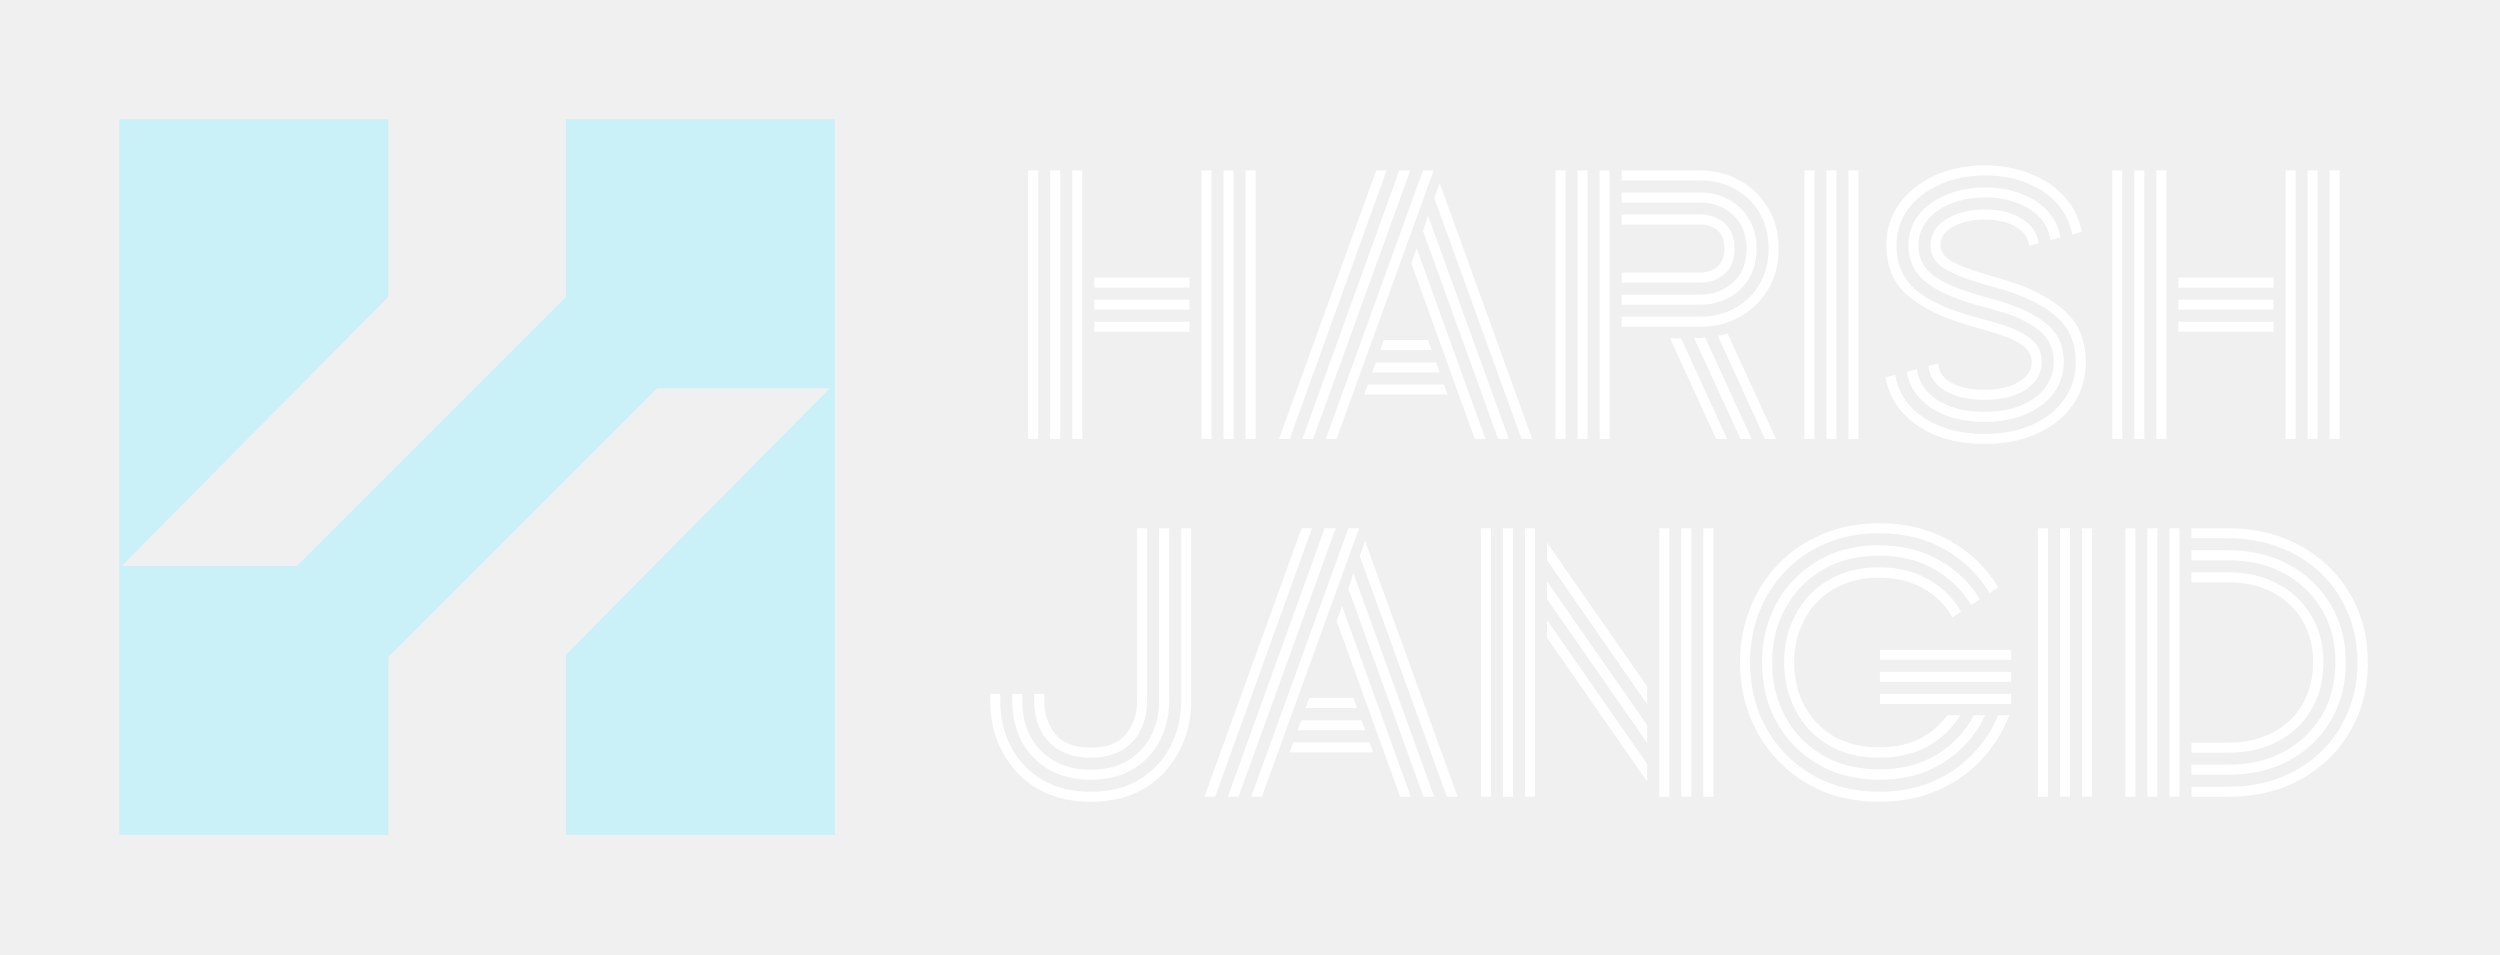
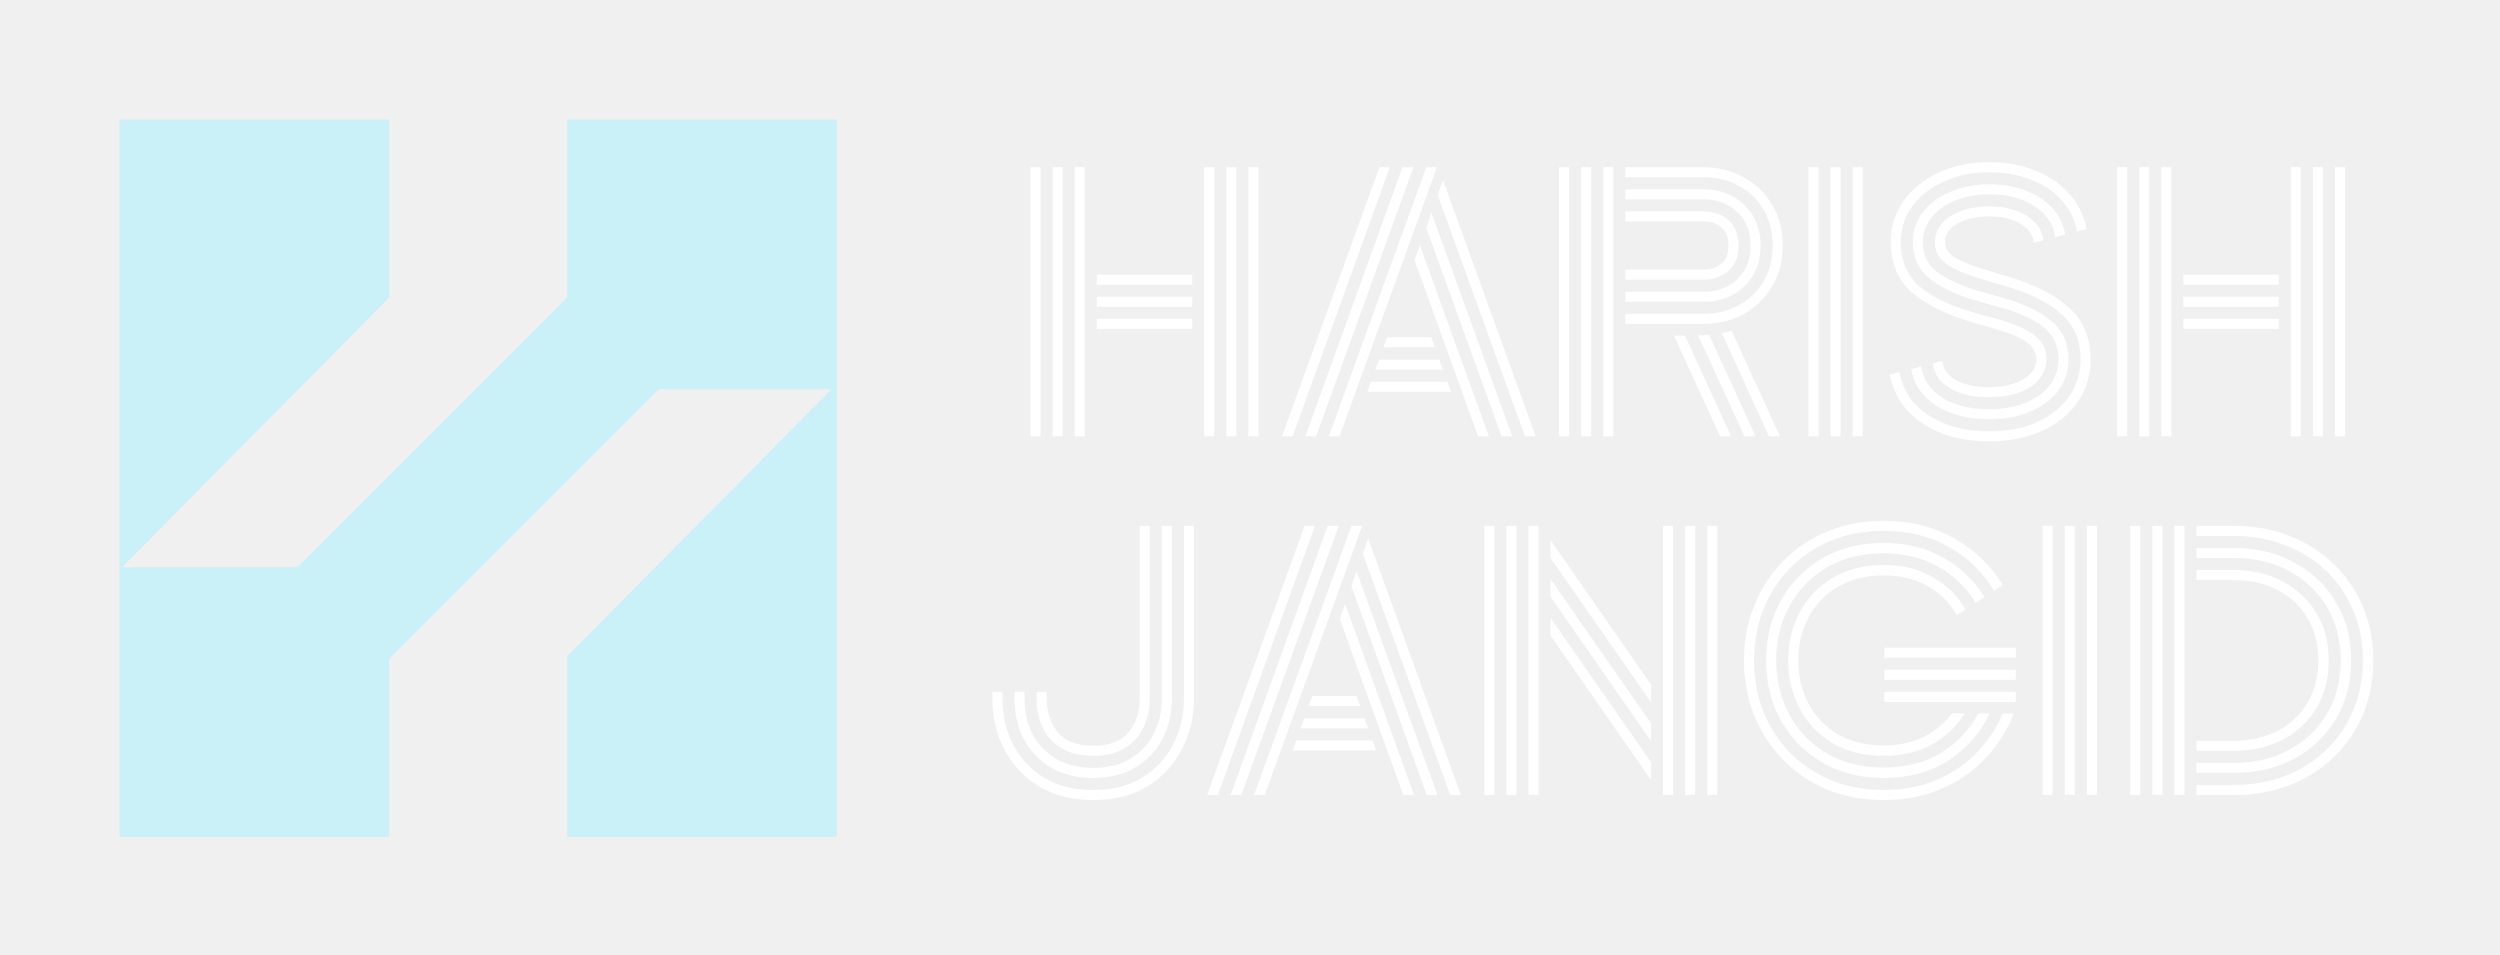
- <svg xmlns="http://www.w3.org/2000/svg" width="524" height="200" viewBox="0 0 524 200" fill="none">
-   <path d="M25 25V175H81.383V137.766L137.766 81.383H173.936L118.617 137.234V175H175V25H118.617V62.234L62.234 118.617H25.532L81.383 62.234V25H25Z" fill="#CAF0F8" />
-   <path d="M224.74 92V35.72H226.84V92H224.74ZM215.5 92V35.72H217.6V92H215.5ZM220.12 92V35.72H222.22V92H220.12ZM261.07 92V35.72H263.17V92H261.07ZM251.83 92V35.72H253.93V92H251.83ZM256.45 92V35.72H258.55V92H256.45ZM229.36 60.29V58.19H249.31V60.29H229.36ZM229.36 64.91V62.81H249.31V64.91H229.36ZM229.36 69.53V67.43H249.31V69.53H229.36ZM277.888 92L298.258 35.72H300.498L280.128 92H277.888ZM268.088 92L288.458 35.72H290.628L270.328 92H268.088ZM272.988 92L293.288 35.72H295.598L275.228 92H272.988ZM318.908 92L300.638 41.53L301.758 38.38L321.148 92H318.908ZM314.008 92L298.258 48.39L299.308 45.17L316.248 92H314.008ZM309.108 92L295.808 55.18L296.928 52.03L311.348 92H309.108ZM289.298 73.38L290.068 71.28H299.308L300.078 73.38H289.298ZM287.618 78.07L288.388 75.97H300.988L301.758 78.07H287.618ZM285.938 82.69L286.708 80.59H302.667L303.438 82.69H285.938ZM335.277 92V35.72H337.377V92H335.277ZM326.037 92V35.72H328.137V92H326.037ZM330.657 92V35.72H332.757V92H330.657ZM339.897 68.48V66.38H356.347C359.007 66.38 361.41 65.797 363.557 64.63C365.75 63.463 367.477 61.807 368.737 59.66C370.044 57.513 370.697 54.993 370.697 52.1C370.697 49.207 370.044 46.687 368.737 44.54C367.477 42.393 365.75 40.737 363.557 39.57C361.41 38.403 359.007 37.82 356.347 37.82H339.897V35.72H356.347C359.38 35.72 362.134 36.42 364.607 37.82C367.127 39.173 369.11 41.087 370.557 43.56C372.05 45.987 372.797 48.833 372.797 52.1C372.797 55.367 372.05 58.237 370.557 60.71C369.11 63.137 367.127 65.05 364.607 66.45C362.134 67.803 359.38 68.48 356.347 68.48H339.897ZM339.897 63.86V61.76H356.347C359.054 61.76 361.34 60.92 363.207 59.24C365.12 57.513 366.077 55.133 366.077 52.1C366.077 49.067 365.12 46.71 363.207 45.03C361.34 43.303 359.054 42.44 356.347 42.44H339.897V40.34H356.347C358.54 40.34 360.524 40.83 362.297 41.81C364.07 42.743 365.494 44.097 366.567 45.87C367.64 47.597 368.177 49.673 368.177 52.1C368.177 54.527 367.64 56.627 366.567 58.4C365.494 60.127 364.07 61.48 362.297 62.46C360.524 63.393 358.54 63.86 356.347 63.86H339.897ZM339.897 59.24V57.14H356.347C357.747 57.14 358.937 56.743 359.917 55.95C360.944 55.11 361.457 53.827 361.457 52.1C361.457 50.327 360.944 49.043 359.917 48.25C358.937 47.457 357.747 47.06 356.347 47.06H339.897V44.96H356.347C358.354 44.96 360.057 45.567 361.457 46.78C362.857 47.993 363.557 49.767 363.557 52.1C363.557 54.433 362.857 56.207 361.457 57.42C360.057 58.633 358.354 59.24 356.347 59.24H339.897ZM369.927 92L360.057 70.37C360.384 70.323 360.71 70.277 361.037 70.23C361.41 70.137 361.76 70.02 362.087 69.88L372.237 92H369.927ZM364.817 92L355.087 70.86C355.46 70.86 355.834 70.86 356.207 70.86C356.627 70.813 357.024 70.767 357.397 70.72L367.127 92H364.817ZM359.707 92L350.047 70.93H352.357L362.017 92H359.707ZM387.435 92V35.72H389.535V92H387.435ZM378.195 92V35.72H380.295V92H378.195ZM382.815 92V35.72H384.915V92H382.815ZM415.906 83.81C412.592 83.81 409.862 83.18 407.716 81.92C405.569 80.613 404.402 78.887 404.216 76.74L406.246 76.18C406.246 77.767 407.132 79.097 408.906 80.17C410.726 81.197 413.059 81.71 415.906 81.71C418.846 81.71 421.226 81.173 423.046 80.1C424.912 79.027 425.846 77.65 425.846 75.97C425.846 74.383 425.076 73.1 423.536 72.12C421.996 71.14 419.896 70.277 417.236 69.53L412.896 68.27C407.109 66.59 402.746 64.467 399.806 61.9C396.866 59.333 395.396 55.81 395.396 51.33C395.396 48.11 396.282 45.263 398.056 42.79C399.876 40.27 402.326 38.287 405.406 36.84C408.532 35.393 412.056 34.67 415.976 34.67C419.522 34.67 422.719 35.253 425.566 36.42C428.459 37.54 430.839 39.15 432.706 41.25C434.619 43.35 435.832 45.8 436.346 48.6L434.316 49.16C433.896 46.687 432.846 44.517 431.166 42.65C429.486 40.783 427.339 39.337 424.726 38.31C422.112 37.283 419.196 36.77 415.976 36.77C412.429 36.77 409.256 37.423 406.456 38.73C403.702 39.99 401.509 41.717 399.876 43.91C398.289 46.103 397.496 48.623 397.496 51.47C397.496 55.297 398.826 58.377 401.486 60.71C404.192 62.997 408.182 64.863 413.456 66.31L417.796 67.5C421.016 68.387 423.512 69.46 425.286 70.72C427.059 71.98 427.946 73.683 427.946 75.83C427.946 78.21 426.849 80.147 424.656 81.64C422.462 83.087 419.546 83.81 415.906 83.81ZM415.906 88.43C411.519 88.43 407.832 87.473 404.846 85.56C401.906 83.6 400.179 81.057 399.666 77.93L401.766 77.37C402.139 80.077 403.586 82.247 406.106 83.88C408.672 85.513 411.939 86.33 415.906 86.33C418.799 86.33 421.342 85.887 423.536 85C425.729 84.113 427.432 82.877 428.646 81.29C429.859 79.703 430.466 77.883 430.466 75.83C430.466 72.983 429.392 70.743 427.246 69.11C425.099 67.43 422.136 66.077 418.356 65.05L414.086 63.86C409.559 62.6 406.082 61.013 403.656 59.1C401.229 57.187 400.016 54.643 400.016 51.47C400.016 49.09 400.692 46.99 402.046 45.17C403.446 43.35 405.359 41.927 407.786 40.9C410.212 39.827 412.942 39.29 415.976 39.29C418.822 39.29 421.366 39.733 423.606 40.62C425.892 41.46 427.759 42.673 429.206 44.26C430.652 45.847 431.539 47.69 431.866 49.79L429.766 50.35C429.439 47.643 427.992 45.473 425.426 43.84C422.906 42.207 419.756 41.39 415.976 41.39C413.316 41.39 410.936 41.833 408.836 42.72C406.736 43.56 405.079 44.75 403.866 46.29C402.699 47.783 402.116 49.51 402.116 51.47C402.116 54.13 403.166 56.23 405.266 57.77C407.412 59.31 410.516 60.663 414.576 61.83L418.776 63.02C423.116 64.233 426.499 65.843 428.926 67.85C431.352 69.81 432.566 72.47 432.566 75.83C432.566 78.303 431.866 80.497 430.466 82.41C429.066 84.277 427.106 85.747 424.586 86.82C422.112 87.893 419.219 88.43 415.906 88.43ZM415.906 93.05C412.266 93.05 408.976 92.49 406.036 91.37C403.142 90.203 400.739 88.593 398.826 86.54C396.959 84.44 395.746 81.967 395.186 79.12L397.216 78.56C397.682 81.08 398.732 83.273 400.366 85.14C402.046 86.96 404.216 88.383 406.876 89.41C409.536 90.437 412.546 90.95 415.906 90.95C419.732 90.95 423.069 90.32 425.916 89.06C428.809 87.753 431.049 85.98 432.636 83.74C434.269 81.453 435.086 78.817 435.086 75.83C435.086 71.863 433.709 68.69 430.956 66.31C428.202 63.93 424.329 62.017 419.336 60.57L415.206 59.38C411.799 58.4 409.186 57.327 407.366 56.16C405.546 54.993 404.636 53.43 404.636 51.47C404.636 49.183 405.709 47.363 407.856 46.01C410.002 44.61 412.709 43.91 415.976 43.91C419.149 43.91 421.762 44.563 423.816 45.87C425.869 47.177 427.036 48.88 427.316 50.98L425.286 51.54C425.192 49.907 424.282 48.577 422.556 47.55C420.876 46.523 418.682 46.01 415.976 46.01C413.409 46.01 411.216 46.5 409.396 47.48C407.622 48.46 406.736 49.743 406.736 51.33C406.736 52.777 407.552 53.943 409.186 54.83C410.866 55.717 413.059 56.557 415.766 57.35L419.756 58.54C425.402 60.22 429.719 62.413 432.706 65.12C435.692 67.78 437.186 71.397 437.186 75.97C437.186 79.283 436.276 82.247 434.456 84.86C432.682 87.427 430.186 89.433 426.966 90.88C423.792 92.327 420.106 93.05 415.906 93.05ZM451.967 92V35.72H454.067V92H451.967ZM442.727 92V35.72H444.827V92H442.727ZM447.347 92V35.72H449.447V92H447.347ZM488.297 92V35.72H490.397V92H488.297ZM479.057 92V35.72H481.157V92H479.057ZM483.677 92V35.72H485.777V92H483.677ZM456.587 60.29V58.19H476.537V60.29H456.587ZM456.587 64.91V62.81H476.537V64.91H456.587ZM456.587 69.53V67.43H476.537V69.53H456.587Z" fill="white" />
-   <path d="M228.61 168.05C224.27 168.05 220.513 167.117 217.34 165.25C214.213 163.337 211.787 160.77 210.06 157.55C208.38 154.33 207.54 150.783 207.54 146.91V145.44H209.64V146.91C209.64 150.41 210.387 153.607 211.88 156.5C213.42 159.393 215.59 161.703 218.39 163.43C221.237 165.11 224.643 165.95 228.61 165.95C232.577 165.95 235.96 165.11 238.76 163.43C241.607 161.703 243.777 159.393 245.27 156.5C246.81 153.607 247.58 150.41 247.58 146.91V110.72H249.68V146.91C249.68 150.783 248.817 154.33 247.09 157.55C245.41 160.77 243.007 163.337 239.88 165.25C236.753 167.117 232.997 168.05 228.61 168.05ZM228.61 158.81C225.95 158.81 223.733 158.273 221.96 157.2C220.233 156.127 218.927 154.703 218.04 152.93C217.2 151.11 216.78 149.103 216.78 146.91V145.44H218.88V146.91C218.88 149.617 219.65 151.927 221.19 153.84C222.73 155.753 225.203 156.71 228.61 156.71C232.017 156.71 234.49 155.753 236.03 153.84C237.57 151.927 238.34 149.617 238.34 146.91V110.72H240.44V146.91C240.44 149.103 239.997 151.11 239.11 152.93C238.27 154.703 236.963 156.127 235.19 157.2C233.463 158.273 231.27 158.81 228.61 158.81ZM228.61 163.43C225.11 163.43 222.123 162.683 219.65 161.19C217.223 159.697 215.357 157.713 214.05 155.24C212.79 152.72 212.16 149.943 212.16 146.91V145.44H214.26V146.91C214.26 149.57 214.797 151.997 215.87 154.19C216.99 156.337 218.623 158.063 220.77 159.37C222.917 160.677 225.53 161.33 228.61 161.33C231.737 161.33 234.35 160.677 236.45 159.37C238.597 158.063 240.207 156.337 241.28 154.19C242.4 151.997 242.96 149.57 242.96 146.91V110.72H245.06V146.91C245.06 149.943 244.407 152.72 243.1 155.24C241.84 157.713 239.973 159.697 237.5 161.19C235.073 162.683 232.11 163.43 228.61 163.43ZM262.249 167L282.619 110.72H284.859L264.489 167H262.249ZM252.449 167L272.819 110.72H274.989L254.689 167H252.449ZM257.349 167L277.649 110.72H279.959L259.589 167H257.349ZM303.269 167L284.999 116.53L286.119 113.38L305.509 167H303.269ZM298.369 167L282.619 123.39L283.669 120.17L300.609 167H298.369ZM293.469 167L280.169 130.18L281.289 127.03L295.709 167H293.469ZM273.659 148.38L274.429 146.28H283.669L284.439 148.38H273.659ZM271.979 153.07L272.749 150.97H285.349L286.119 153.07H271.979ZM270.299 157.69L271.069 155.59H287.029L287.799 157.69H270.299ZM357.018 167V110.72H359.118V167H357.018ZM347.778 167V110.72H349.878V167H347.778ZM352.398 167V110.72H354.498V167H352.398ZM319.638 167V110.72H321.738V167H319.638ZM310.398 167V110.72H312.498V167H310.398ZM315.018 167V110.72H317.118V167H315.018ZM345.258 147.61L324.258 117.44V113.73L345.258 143.9V147.61ZM345.258 155.73L324.258 125.56V121.85L345.258 152.02V155.73ZM345.258 163.85L324.258 133.68V129.97L345.258 160.14V163.85ZM394.041 138.3V136.2H421.551V138.3H394.041ZM394.041 142.92V140.82H421.551V142.92H394.041ZM394.041 147.54V145.44H421.551V147.54H394.041ZM393.901 168.05C389.515 168.05 385.525 167.303 381.931 165.81C378.385 164.27 375.328 162.17 372.761 159.51C370.195 156.85 368.211 153.77 366.811 150.27C365.411 146.723 364.711 142.92 364.711 138.86C364.711 134.8 365.411 131.02 366.811 127.52C368.211 123.973 370.195 120.87 372.761 118.21C375.328 115.55 378.385 113.473 381.931 111.98C385.525 110.44 389.515 109.67 393.901 109.67C399.501 109.67 404.448 110.907 408.741 113.38C413.035 115.807 416.395 119.05 418.821 123.11L417.001 124.3C414.761 120.52 411.658 117.487 407.691 115.2C403.771 112.913 399.175 111.77 393.901 111.77C389.795 111.77 386.085 112.47 382.771 113.87C379.458 115.27 376.611 117.207 374.231 119.68C371.851 122.153 370.008 125.047 368.701 128.36C367.441 131.627 366.811 135.127 366.811 138.86C366.811 142.593 367.441 146.117 368.701 149.43C370.008 152.697 371.851 155.567 374.231 158.04C376.611 160.513 379.458 162.45 382.771 163.85C386.085 165.25 389.795 165.95 393.901 165.95C397.915 165.95 401.555 165.273 404.821 163.92C408.088 162.567 410.911 160.677 413.291 158.25C415.671 155.823 417.515 153.047 418.821 149.92H421.131C419.778 153.467 417.795 156.617 415.181 159.37C412.615 162.077 409.535 164.2 405.941 165.74C402.348 167.28 398.335 168.05 393.901 168.05ZM393.901 158.81C389.748 158.81 386.178 157.923 383.191 156.15C380.205 154.33 377.918 151.903 376.331 148.87C374.745 145.837 373.951 142.5 373.951 138.86C373.951 135.173 374.745 131.837 376.331 128.85C377.918 125.817 380.205 123.413 383.191 121.64C386.178 119.82 389.748 118.91 393.901 118.91C397.915 118.91 401.368 119.773 404.261 121.5C407.201 123.18 409.465 125.42 411.051 128.22L409.231 129.41C407.831 126.89 405.825 124.883 403.211 123.39C400.598 121.85 397.495 121.08 393.901 121.08C390.168 121.08 386.948 121.897 384.241 123.53C381.581 125.117 379.551 127.263 378.151 129.97C376.751 132.63 376.051 135.593 376.051 138.86C376.051 142.127 376.751 145.113 378.151 147.82C379.551 150.48 381.581 152.627 384.241 154.26C386.948 155.847 390.168 156.64 393.901 156.64C397.121 156.64 399.945 156.033 402.371 154.82C404.798 153.56 406.735 151.927 408.181 149.92H410.841C409.208 152.627 406.945 154.797 404.051 156.43C401.158 158.017 397.775 158.81 393.901 158.81ZM393.901 163.43C390.168 163.43 386.785 162.8 383.751 161.54C380.765 160.233 378.175 158.46 375.981 156.22C373.835 153.98 372.178 151.39 371.011 148.45C369.891 145.463 369.331 142.267 369.331 138.86C369.331 135.453 369.891 132.28 371.011 129.34C372.178 126.353 373.835 123.74 375.981 121.5C378.175 119.213 380.765 117.44 383.751 116.18C386.785 114.92 390.168 114.29 393.901 114.29C398.708 114.29 402.908 115.34 406.501 117.44C410.141 119.493 412.965 122.223 414.971 125.63L413.151 126.82C411.285 123.693 408.718 121.197 405.451 119.33C402.185 117.417 398.335 116.46 393.901 116.46C389.328 116.46 385.338 117.463 381.931 119.47C378.571 121.477 375.981 124.183 374.161 127.59C372.341 130.95 371.431 134.707 371.431 138.86C371.431 142.967 372.341 146.723 374.161 150.13C375.981 153.537 378.571 156.243 381.931 158.25C385.338 160.257 389.328 161.26 393.901 161.26C398.521 161.26 402.535 160.233 405.941 158.18C409.348 156.08 411.938 153.327 413.711 149.92H416.091C414.225 153.933 411.378 157.2 407.551 159.72C403.725 162.193 399.175 163.43 393.901 163.43ZM436.396 167V110.72H438.496V167H436.396ZM427.156 167V110.72H429.256V167H427.156ZM431.776 167V110.72H433.876V167H431.776ZM459.337 167V164.9H467.037C471.003 164.9 474.62 164.27 477.887 163.01C481.2 161.703 484.07 159.883 486.497 157.55C488.923 155.217 490.79 152.463 492.097 149.29C493.45 146.117 494.127 142.64 494.127 138.86C494.127 135.08 493.45 131.603 492.097 128.43C490.79 125.257 488.923 122.503 486.497 120.17C484.07 117.837 481.2 116.04 477.887 114.78C474.62 113.473 471.003 112.82 467.037 112.82H459.337V110.72H467.107C471.353 110.72 475.25 111.42 478.797 112.82C482.343 114.22 485.423 116.18 488.037 118.7C490.65 121.22 492.68 124.183 494.127 127.59C495.573 130.997 496.297 134.753 496.297 138.86C496.297 142.967 495.573 146.747 494.127 150.2C492.68 153.607 490.65 156.57 488.037 159.09C485.423 161.61 482.343 163.57 478.797 164.97C475.25 166.323 471.353 167 467.107 167H459.337ZM454.717 167V110.72H456.817V167H454.717ZM445.477 167V110.72H447.577V167H445.477ZM450.097 167V110.72H452.197V167H450.097ZM459.337 162.38V160.28H467.037C471.47 160.28 475.367 159.37 478.727 157.55C482.087 155.73 484.723 153.21 486.637 149.99C488.55 146.723 489.507 143.013 489.507 138.86C489.507 134.66 488.55 130.95 486.637 127.73C484.723 124.51 482.087 121.99 478.727 120.17C475.367 118.35 471.47 117.44 467.037 117.44H459.337V115.34H467.107C471.913 115.34 476.16 116.367 479.847 118.42C483.533 120.427 486.427 123.203 488.527 126.75C490.627 130.25 491.677 134.287 491.677 138.86C491.677 143.433 490.627 147.493 488.527 151.04C486.427 154.587 483.533 157.363 479.847 159.37C476.16 161.377 471.913 162.38 467.107 162.38H459.337ZM459.337 157.76V155.66H467.037C470.583 155.66 473.687 154.96 476.347 153.56C479.007 152.16 481.083 150.2 482.577 147.68C484.07 145.113 484.817 142.173 484.817 138.86C484.817 135.5 484.07 132.56 482.577 130.04C481.083 127.52 479.007 125.56 476.347 124.16C473.687 122.76 470.583 122.06 467.037 122.06H459.337V119.96H467.107C471.027 119.96 474.48 120.777 477.467 122.41C480.453 123.997 482.787 126.213 484.467 129.06C486.147 131.86 486.987 135.127 486.987 138.86C486.987 142.593 486.147 145.883 484.467 148.73C482.787 151.577 480.453 153.793 477.467 155.38C474.48 156.967 471.027 157.76 467.107 157.76H459.337Z" fill="white" />
+ <svg xmlns="http://www.w3.org/2000/svg" width="1310" height="500" viewBox="0 0 1310 500" fill="none">
+   <path d="M62.643 62.643V438.502H203.923V345.204L345.204 203.923H435.836L297.222 343.871V438.502H438.502V62.643H297.222V155.941L155.941 297.222H63.976L203.923 155.941V62.643H62.643Z" fill="#CAF0F8" />
+   <path d="M563.137 228.643V87.621H568.399V228.643H563.137ZM539.984 228.643V87.621H545.246V228.643H539.984ZM551.56 228.643V87.621H556.822V228.643H551.56ZM654.17 228.643V87.621H659.432V228.643H654.17ZM631.017 228.643V87.621H636.279V228.643H631.017ZM642.593 228.643V87.621H647.855V228.643H642.593ZM574.713 149.187V143.925H624.702V149.187H574.713ZM574.713 160.763V155.501H624.702V160.763H574.713ZM574.713 172.339V167.077H624.702V172.339H574.713ZM696.31 228.643L747.351 87.621H752.964L701.923 228.643H696.31ZM671.754 228.643L722.795 87.621H728.233L677.366 228.643H671.754ZM684.032 228.643L734.898 87.621H740.686L689.644 228.643H684.032ZM799.095 228.643L753.315 102.179L756.121 94.286L804.707 228.643H799.095ZM786.817 228.643L747.351 119.368L749.982 111.3L792.429 228.643H786.817ZM774.538 228.643L741.212 136.382L744.019 128.489L780.151 228.643H774.538ZM724.9 181.987L726.829 176.725H749.982L751.912 181.987H724.9ZM720.69 193.738L722.62 188.476H754.192L756.121 193.738H720.69ZM716.481 205.315L718.41 200.053H758.402L760.331 205.315H716.481ZM840.112 228.643V87.621H845.374V228.643H840.112ZM816.959 228.643V87.621H822.221V228.643H816.959ZM828.536 228.643V87.621H833.798V228.643H828.536ZM851.689 169.708V164.446H892.908C899.573 164.446 905.595 162.985 910.974 160.061C916.47 157.138 920.797 152.987 923.954 147.608C927.228 142.229 928.865 135.915 928.865 128.665C928.865 121.415 927.228 115.1 923.954 109.721C920.797 104.342 916.47 100.191 910.974 97.268C905.595 94.345 899.573 92.883 892.908 92.883H851.689V87.621H892.908C900.509 87.621 907.408 89.375 913.605 92.883C919.92 96.274 924.889 101.068 928.514 107.266C932.256 113.346 934.127 120.479 934.127 128.665C934.127 136.85 932.256 144.041 928.514 150.239C924.889 156.32 919.92 161.114 913.605 164.622C907.408 168.013 900.509 169.708 892.908 169.708H851.689ZM851.689 158.132V152.87H892.908C899.69 152.87 905.42 150.765 910.097 146.556C914.891 142.229 917.289 136.265 917.289 128.665C917.289 121.064 914.891 115.159 910.097 110.949C905.42 106.623 899.69 104.459 892.908 104.459H851.689V99.197H892.908C898.404 99.197 903.374 100.425 907.817 102.881C912.26 105.219 915.827 108.611 918.516 113.054C921.206 117.381 922.551 122.584 922.551 128.665C922.551 134.745 921.206 140.007 918.516 144.451C915.827 148.777 912.26 152.168 907.817 154.624C903.374 156.963 898.404 158.132 892.908 158.132H851.689ZM851.689 146.556V141.294H892.908C896.416 141.294 899.398 140.3 901.853 138.312C904.426 136.207 905.712 132.991 905.712 128.665C905.712 124.221 904.426 121.006 901.853 119.018C899.398 117.03 896.416 116.036 892.908 116.036H851.689V110.774H892.908C897.936 110.774 902.204 112.294 905.712 115.334C909.22 118.375 910.974 122.818 910.974 128.665C910.974 134.511 909.22 138.955 905.712 141.995C902.204 145.035 897.936 146.556 892.908 146.556H851.689ZM926.936 228.643L902.204 174.444C903.023 174.327 903.841 174.21 904.66 174.093C905.595 173.86 906.472 173.567 907.291 173.216L932.724 228.643H926.936ZM914.131 228.643L889.751 175.672C890.686 175.672 891.622 175.672 892.557 175.672C893.61 175.555 894.603 175.438 895.539 175.321L919.92 228.643H914.131ZM901.327 228.643L877.122 175.847H882.91L907.115 228.643H901.327ZM970.806 228.643V87.621H976.068V228.643H970.806ZM947.654 228.643V87.621H952.916V228.643H947.654ZM959.23 228.643V87.621H964.492V228.643H959.23ZM1042.15 208.121C1033.84 208.121 1027 206.543 1021.62 203.385C1016.24 200.111 1013.32 195.785 1012.85 190.406L1017.94 189.003C1017.94 192.978 1020.16 196.311 1024.61 199C1029.17 201.573 1035.01 202.859 1042.15 202.859C1049.51 202.859 1055.48 201.514 1060.04 198.825C1064.71 196.136 1067.05 192.686 1067.05 188.476C1067.05 184.501 1065.12 181.285 1061.26 178.829C1057.41 176.374 1052.14 174.21 1045.48 172.339L1034.6 169.182C1020.1 164.973 1009.17 159.652 1001.8 153.221C994.436 146.789 990.753 137.961 990.753 126.735C990.753 118.667 992.975 111.534 997.418 105.336C1001.98 99.022 1008.12 94.052 1015.84 90.427C1023.67 86.802 1032.5 84.99 1042.32 84.99C1051.21 84.99 1059.22 86.452 1066.35 89.375C1073.6 92.181 1079.56 96.216 1084.24 101.478C1089.04 106.74 1092.08 112.879 1093.36 119.895L1088.28 121.298C1087.22 115.1 1084.59 109.663 1080.38 104.986C1076.17 100.308 1070.79 96.683 1064.25 94.111C1057.7 91.538 1050.39 90.252 1042.32 90.252C1033.43 90.252 1025.48 91.889 1018.47 95.163C1011.57 98.32 1006.07 102.647 1001.98 108.143C998.003 113.639 996.015 119.953 996.015 127.086C996.015 136.675 999.347 144.392 1006.01 150.239C1012.79 155.969 1022.79 160.646 1036.01 164.271L1046.88 167.253C1054.95 169.475 1061.21 172.164 1065.65 175.321C1070.09 178.479 1072.31 182.747 1072.31 188.126C1072.31 194.089 1069.57 198.942 1064.07 202.684C1058.57 206.309 1051.27 208.121 1042.15 208.121ZM1042.15 219.698C1031.15 219.698 1021.92 217.301 1014.43 212.506C1007.07 207.595 1002.74 201.222 1001.45 193.388L1006.71 191.984C1007.65 198.767 1011.27 204.204 1017.59 208.297C1024.02 212.389 1032.21 214.436 1042.15 214.436C1049.4 214.436 1055.77 213.325 1061.26 211.103C1066.76 208.881 1071.03 205.783 1074.07 201.807C1077.11 197.831 1078.63 193.271 1078.63 188.126C1078.63 180.993 1075.94 175.38 1070.56 171.287C1065.18 167.077 1057.76 163.686 1048.28 161.114L1037.58 158.132C1026.24 154.975 1017.53 150.999 1011.45 146.205C1005.37 141.41 1002.33 135.038 1002.33 127.086C1002.33 121.122 1004.02 115.86 1007.42 111.3C1010.92 106.74 1015.72 103.173 1021.8 100.601C1027.88 97.911 1034.72 96.566 1042.32 96.566C1049.45 96.566 1055.83 97.677 1061.44 99.899C1067.17 102.004 1071.85 105.044 1075.47 109.02C1079.1 112.996 1081.32 117.614 1082.14 122.876L1076.87 124.28C1076.06 117.498 1072.43 112.06 1066 107.967C1059.69 103.875 1051.79 101.828 1042.32 101.828C1035.66 101.828 1029.69 102.939 1024.43 105.161C1019.17 107.266 1015.02 110.248 1011.98 114.106C1009.05 117.848 1007.59 122.175 1007.59 127.086C1007.59 133.751 1010.22 139.013 1015.48 142.872C1020.86 146.731 1028.64 150.122 1038.81 153.045L1049.34 156.027C1060.21 159.067 1068.69 163.102 1074.77 168.13C1080.85 173.041 1083.89 179.706 1083.89 188.126C1083.89 194.323 1082.14 199.819 1078.63 204.613C1075.12 209.291 1070.21 212.974 1063.89 215.663C1057.7 218.353 1050.45 219.698 1042.15 219.698ZM1042.15 231.274C1033.02 231.274 1024.78 229.871 1017.41 227.065C1010.16 224.141 1004.14 220.107 999.347 214.962C994.67 209.7 991.63 203.502 990.227 196.369L995.313 194.966C996.483 201.281 999.114 206.776 1003.21 211.454C1007.42 216.014 1012.85 219.581 1019.52 222.153C1026.18 224.726 1033.73 226.012 1042.15 226.012C1051.73 226.012 1060.09 224.434 1067.23 221.276C1074.48 218.002 1080.09 213.559 1084.07 207.946C1088.16 202.216 1090.21 195.609 1090.21 188.126C1090.21 178.186 1086.76 170.235 1079.86 164.271C1072.96 158.307 1063.25 153.513 1050.74 149.888L1040.39 146.906C1031.86 144.451 1025.31 141.761 1020.75 138.838C1016.19 135.915 1013.91 131.997 1013.91 127.086C1013.91 121.356 1016.6 116.796 1021.97 113.405C1027.35 109.897 1034.14 108.143 1042.32 108.143C1050.27 108.143 1056.82 109.78 1061.97 113.054C1067.11 116.328 1070.03 120.596 1070.74 125.858L1065.65 127.261C1065.42 123.169 1063.13 119.836 1058.81 117.264C1054.6 114.691 1049.1 113.405 1042.32 113.405C1035.89 113.405 1030.39 114.633 1025.83 117.088C1021.39 119.544 1019.17 122.76 1019.17 126.735C1019.17 130.36 1021.21 133.284 1025.31 135.505C1029.52 137.727 1035.01 139.832 1041.79 141.82L1051.79 144.802C1065.94 149.011 1076.76 154.507 1084.24 161.289C1091.73 167.954 1095.47 177.017 1095.47 188.476C1095.47 196.779 1093.19 204.204 1088.63 210.752C1084.18 217.184 1077.93 222.212 1069.86 225.837C1061.91 229.462 1052.67 231.274 1042.15 231.274ZM1132.5 228.643V87.621H1137.77V228.643H1132.5ZM1109.35 228.643V87.621H1114.61V228.643H1109.35ZM1120.93 228.643V87.621H1126.19V228.643H1120.93ZM1223.54 228.643V87.621H1228.8V228.643H1223.54ZM1200.38 228.643V87.621H1205.65V228.643H1200.38ZM1211.96 228.643V87.621H1217.22V228.643H1211.96ZM1144.08 149.187V143.925H1194.07V149.187H1144.08ZM1144.08 160.763V155.501H1194.07V160.763H1144.08ZM1144.08 172.339V167.077H1194.07V172.339H1144.08Z" fill="white" />
+   <path d="M572.834 419.204C561.959 419.204 552.546 416.865 544.594 412.187C536.76 407.393 530.679 400.962 526.353 392.893C522.143 384.825 520.038 375.938 520.038 366.232V362.549H525.3V366.232C525.3 375.003 527.171 383.012 530.913 390.262C534.772 397.512 540.209 403.301 547.225 407.627C554.358 411.837 562.894 413.941 572.834 413.941C582.773 413.941 591.251 411.837 598.267 407.627C605.4 403.301 610.837 397.512 614.579 390.262C618.438 383.012 620.367 375.003 620.367 366.232V275.55H625.629V366.232C625.629 375.938 623.466 384.825 619.14 392.893C614.93 400.962 608.908 407.393 601.073 412.187C593.239 416.865 583.826 419.204 572.834 419.204ZM572.834 396.051C566.169 396.051 560.614 394.706 556.171 392.016C551.844 389.327 548.57 385.76 546.348 381.317C544.244 376.757 543.191 371.728 543.191 366.232V362.549H548.453V366.232C548.453 373.015 550.383 378.803 554.241 383.597C558.1 388.391 564.298 390.789 572.834 390.789C581.37 390.789 587.567 388.391 591.426 383.597C595.285 378.803 597.215 373.015 597.215 366.232V275.55H602.477V366.232C602.477 371.728 601.366 376.757 599.144 381.317C597.039 385.76 593.765 389.327 589.322 392.016C584.995 394.706 579.499 396.051 572.834 396.051ZM572.834 407.627C564.064 407.627 556.58 405.756 550.383 402.014C544.302 398.272 539.625 393.303 536.35 387.105C533.193 380.791 531.615 373.833 531.615 366.232V362.549H536.877V366.232C536.877 372.898 538.221 378.978 540.911 384.474C543.717 389.853 547.81 394.18 553.189 397.454C558.568 400.728 565.116 402.365 572.834 402.365C580.668 402.365 587.217 400.728 592.479 397.454C597.858 394.18 601.892 389.853 604.581 384.474C607.388 378.978 608.791 372.898 608.791 366.232V275.55H614.053V366.232C614.053 373.833 612.416 380.791 609.142 387.105C605.985 393.303 601.307 398.272 595.11 402.014C589.029 405.756 581.604 407.627 572.834 407.627ZM657.123 416.573L708.165 275.55H713.778L662.736 416.573H657.123ZM632.567 416.573L683.609 275.55H689.046L638.18 416.573H632.567ZM644.845 416.573L695.712 275.55H701.5L650.458 416.573H644.845ZM759.908 416.573L714.129 290.109L716.935 282.216L765.521 416.573H759.908ZM747.63 416.573L708.165 307.298L710.796 299.229L753.243 416.573H747.63ZM735.352 416.573L702.026 324.312L704.832 316.419L740.965 416.573H735.352ZM685.714 369.916L687.643 364.654H710.796L712.726 369.916H685.714ZM681.504 381.668L683.434 376.406H715.006L716.935 381.668H681.504ZM677.295 393.244L679.224 387.982H719.215L721.145 393.244H677.295ZM894.59 416.573V275.55H899.852V416.573H894.59ZM871.437 416.573V275.55H876.699V416.573H871.437ZM883.014 416.573V275.55H888.276V416.573H883.014ZM800.926 416.573V275.55H806.188V416.573H800.926ZM777.773 416.573V275.55H783.035V416.573H777.773ZM789.35 416.573V275.55H794.612V416.573H789.35ZM865.123 367.986L812.503 292.389V283.093L865.123 358.69V367.986ZM865.123 388.333L812.503 312.735V303.439L865.123 379.037V388.333ZM865.123 408.679L812.503 333.082V323.786L865.123 399.383V408.679ZM987.359 344.658V339.396H1056.29V344.658H987.359ZM987.359 356.235V350.973H1056.29V356.235H987.359ZM987.359 367.811V362.549H1056.29V367.811H987.359ZM987.008 419.204C976.017 419.204 966.019 417.333 957.015 413.591C948.128 409.732 940.469 404.47 934.037 397.805C927.606 391.139 922.636 383.422 919.128 374.652C915.62 365.765 913.866 356.235 913.866 346.061C913.866 335.888 915.62 326.417 919.128 317.646C922.636 308.76 927.606 300.983 934.037 294.318C940.469 287.653 948.128 282.449 957.015 278.708C966.019 274.849 976.017 272.919 987.008 272.919C1001.04 272.919 1013.44 276.018 1024.19 282.216C1034.95 288.296 1043.37 296.423 1049.45 306.596L1044.89 309.578C1039.28 300.106 1031.5 292.506 1021.56 286.776C1011.74 281.046 1000.22 278.181 987.008 278.181C976.718 278.181 967.422 279.935 959.12 283.443C950.817 286.951 943.684 291.804 937.721 298.002C931.757 304.199 927.138 311.449 923.864 319.751C920.707 327.937 919.128 336.707 919.128 346.061C919.128 355.416 920.707 364.245 923.864 372.547C927.138 380.732 931.757 387.924 937.721 394.121C943.684 400.319 950.817 405.171 959.12 408.679C967.422 412.187 976.718 413.941 987.008 413.941C997.065 413.941 1006.19 412.246 1014.37 408.855C1022.56 405.464 1029.63 400.728 1035.59 394.647C1041.56 388.567 1046.18 381.609 1049.45 373.775H1055.24C1051.85 382.662 1046.88 390.555 1040.33 397.454C1033.9 404.236 1026.18 409.556 1017.18 413.415C1008.17 417.274 998.117 419.204 987.008 419.204ZM987.008 396.051C976.601 396.051 967.656 393.829 960.172 389.385C952.688 384.825 946.959 378.744 942.983 371.144C939.007 363.543 937.019 355.182 937.019 346.061C937.019 336.824 939.007 328.463 942.983 320.979C946.959 313.378 952.688 307.356 960.172 302.913C967.656 298.352 976.601 296.072 987.008 296.072C997.065 296.072 1005.72 298.235 1012.97 302.562C1020.33 306.772 1026.01 312.384 1029.98 319.4L1025.42 322.382C1021.91 316.068 1016.89 311.04 1010.34 307.298C1003.79 303.439 996.012 301.51 987.008 301.51C977.654 301.51 969.585 303.556 962.803 307.649C956.138 311.624 951.051 317.003 947.543 323.786C944.035 330.451 942.281 337.876 942.281 346.061C942.281 354.247 944.035 361.731 947.543 368.513C951.051 375.178 956.138 380.557 962.803 384.65C969.585 388.625 977.654 390.613 987.008 390.613C995.077 390.613 1002.15 389.093 1008.23 386.053C1014.31 382.896 1019.17 378.803 1022.79 373.775H1029.46C1025.36 380.557 1019.69 385.994 1012.44 390.087C1005.19 394.063 996.714 396.051 987.008 396.051ZM987.008 407.627C977.654 407.627 969.176 406.048 961.575 402.891C954.092 399.617 947.602 395.174 942.106 389.561C936.727 383.948 932.576 377.458 929.652 370.091C926.846 362.608 925.443 354.598 925.443 346.061C925.443 337.525 926.846 329.574 929.652 322.207C932.576 314.723 936.727 308.175 942.106 302.562C947.602 296.832 954.092 292.389 961.575 289.232C969.176 286.074 977.654 284.496 987.008 284.496C999.053 284.496 1009.58 287.127 1018.58 292.389C1027.7 297.534 1034.78 304.374 1039.8 312.911L1035.24 315.892C1030.57 308.058 1024.13 301.802 1015.95 297.125C1007.76 292.33 998.117 289.933 987.008 289.933C975.549 289.933 965.551 292.447 957.015 297.475C948.596 302.504 942.106 309.286 937.545 317.822C932.985 326.241 930.705 335.654 930.705 346.061C930.705 356.352 932.985 365.765 937.545 374.301C942.106 382.837 948.596 389.619 957.015 394.647C965.551 399.676 975.549 402.19 987.008 402.19C998.585 402.19 1008.64 399.617 1017.18 394.472C1025.71 389.21 1032.2 382.311 1036.65 373.775H1042.61C1037.93 383.831 1030.8 392.016 1021.21 398.331C1011.62 404.528 1000.22 407.627 987.008 407.627ZM1093.49 416.573V275.55H1098.75V416.573H1093.49ZM1070.34 416.573V275.55H1075.6V416.573H1070.34ZM1081.91 416.573V275.55H1087.17V416.573H1081.91ZM1150.97 416.573V411.31H1170.27C1180.2 411.31 1189.27 409.732 1197.45 406.575C1205.75 403.301 1212.95 398.74 1219.03 392.893C1225.11 387.047 1229.78 380.148 1233.06 372.196C1236.45 364.245 1238.15 355.533 1238.15 346.061C1238.15 336.59 1236.45 327.878 1233.06 319.927C1229.78 311.975 1225.11 305.076 1219.03 299.229C1212.95 293.383 1205.75 288.881 1197.45 285.724C1189.27 282.449 1180.2 280.812 1170.27 280.812H1150.97V275.55H1170.44C1181.08 275.55 1190.85 277.304 1199.73 280.812C1208.62 284.32 1216.34 289.232 1222.89 295.546C1229.43 301.86 1234.52 309.286 1238.15 317.822C1241.77 326.358 1243.58 335.771 1243.58 346.061C1243.58 356.352 1241.77 365.823 1238.15 374.476C1234.52 383.012 1229.43 390.438 1222.89 396.752C1216.34 403.067 1208.62 407.978 1199.73 411.486C1190.85 414.877 1181.08 416.573 1170.44 416.573H1150.97ZM1139.39 416.573V275.55H1144.66V416.573H1139.39ZM1116.24 416.573V275.55H1121.5V416.573H1116.24ZM1127.82 416.573V275.55H1133.08V416.573H1127.82ZM1150.97 404.996V399.734H1170.27C1181.37 399.734 1191.14 397.454 1199.56 392.893C1207.98 388.333 1214.58 382.019 1219.38 373.95C1224.17 365.765 1226.57 356.469 1226.57 346.061C1226.57 335.537 1224.17 326.241 1219.38 318.173C1214.58 310.104 1207.98 303.79 1199.56 299.229C1191.14 294.669 1181.37 292.389 1170.27 292.389H1150.97V287.127H1170.44C1182.48 287.127 1193.13 289.699 1202.36 294.844C1211.6 299.873 1218.85 306.83 1224.11 315.717C1229.38 324.487 1232.01 334.602 1232.01 346.061C1232.01 357.521 1229.38 367.694 1224.11 376.581C1218.85 385.468 1211.6 392.426 1202.36 397.454C1193.13 402.482 1182.48 404.996 1170.44 404.996H1150.97ZM1150.97 393.42V388.158H1170.27C1179.15 388.158 1186.93 386.404 1193.59 382.896C1200.26 379.388 1205.46 374.476 1209.2 368.162C1212.95 361.731 1214.82 354.364 1214.82 346.061C1214.82 337.642 1212.95 330.275 1209.2 323.961C1205.46 317.646 1200.26 312.735 1193.59 309.227C1186.93 305.719 1179.15 303.965 1170.27 303.965H1150.97V298.703H1170.44C1180.26 298.703 1188.92 300.75 1196.4 304.842C1203.88 308.818 1209.73 314.372 1213.94 321.505C1218.15 328.521 1220.25 336.707 1220.25 346.061C1220.25 355.416 1218.15 363.66 1213.94 370.793C1209.73 377.926 1203.88 383.48 1196.4 387.456C1188.92 391.432 1180.26 393.42 1170.44 393.42H1150.97Z" fill="white" />
</svg>
